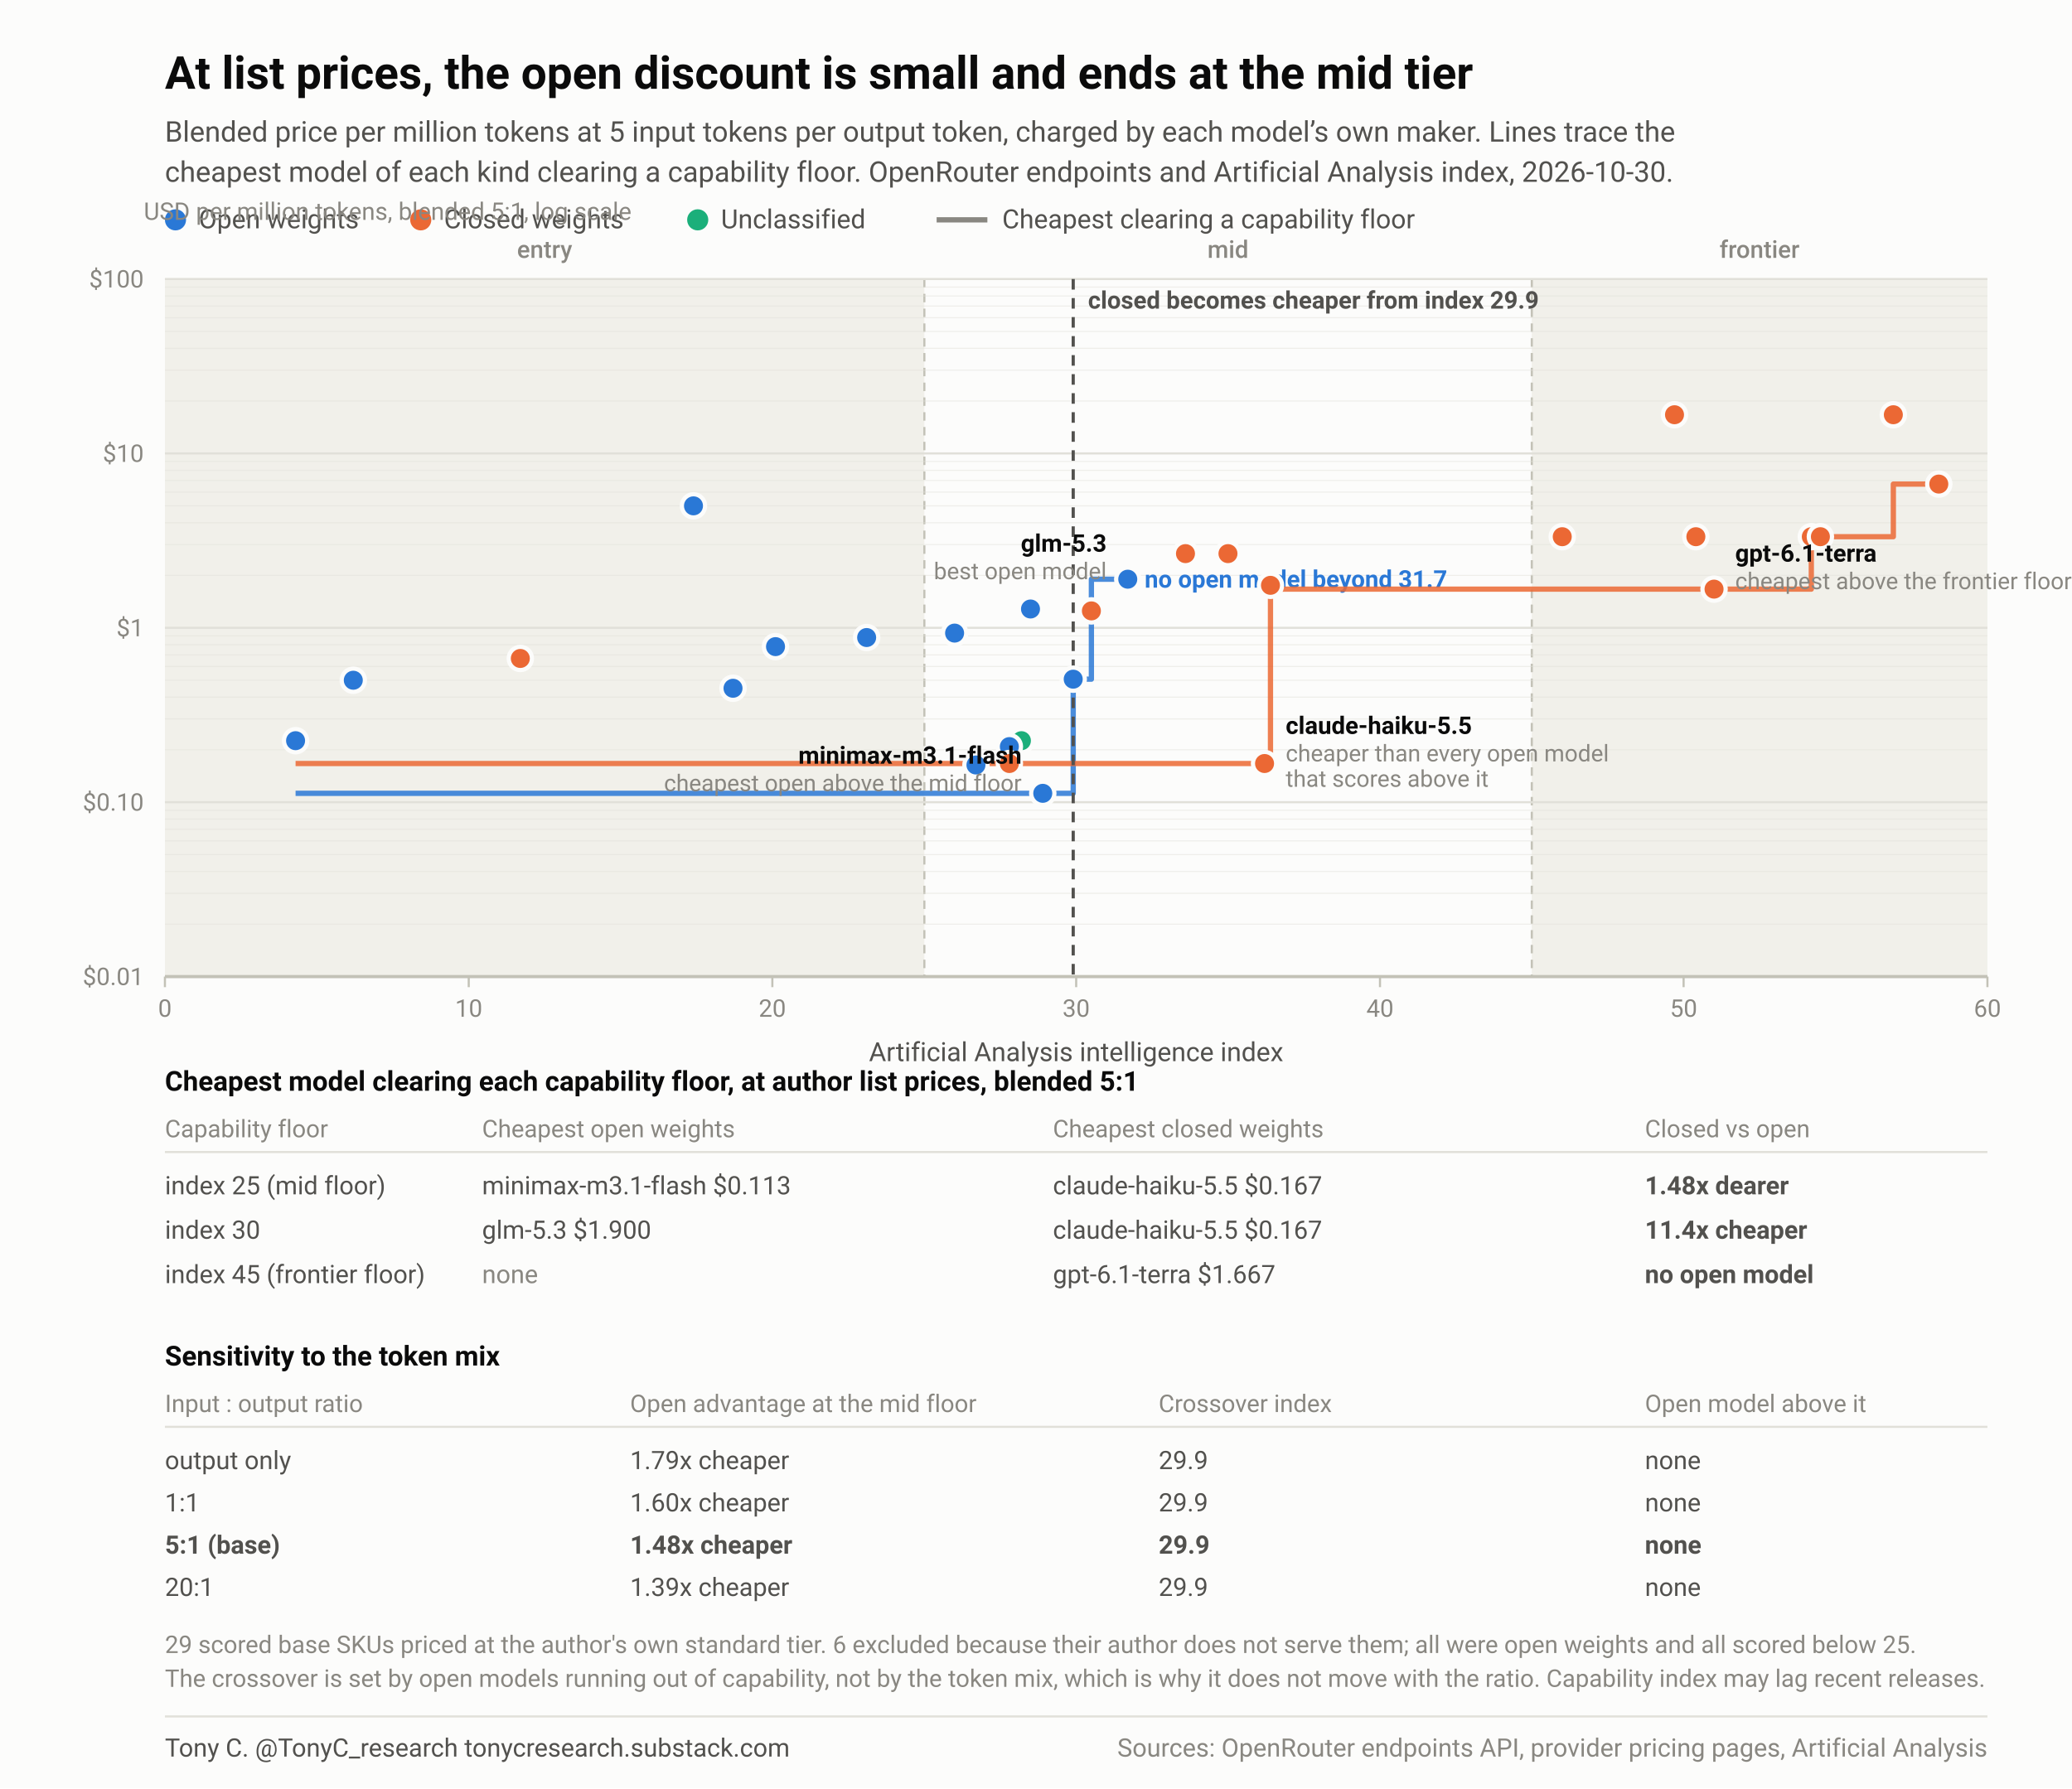
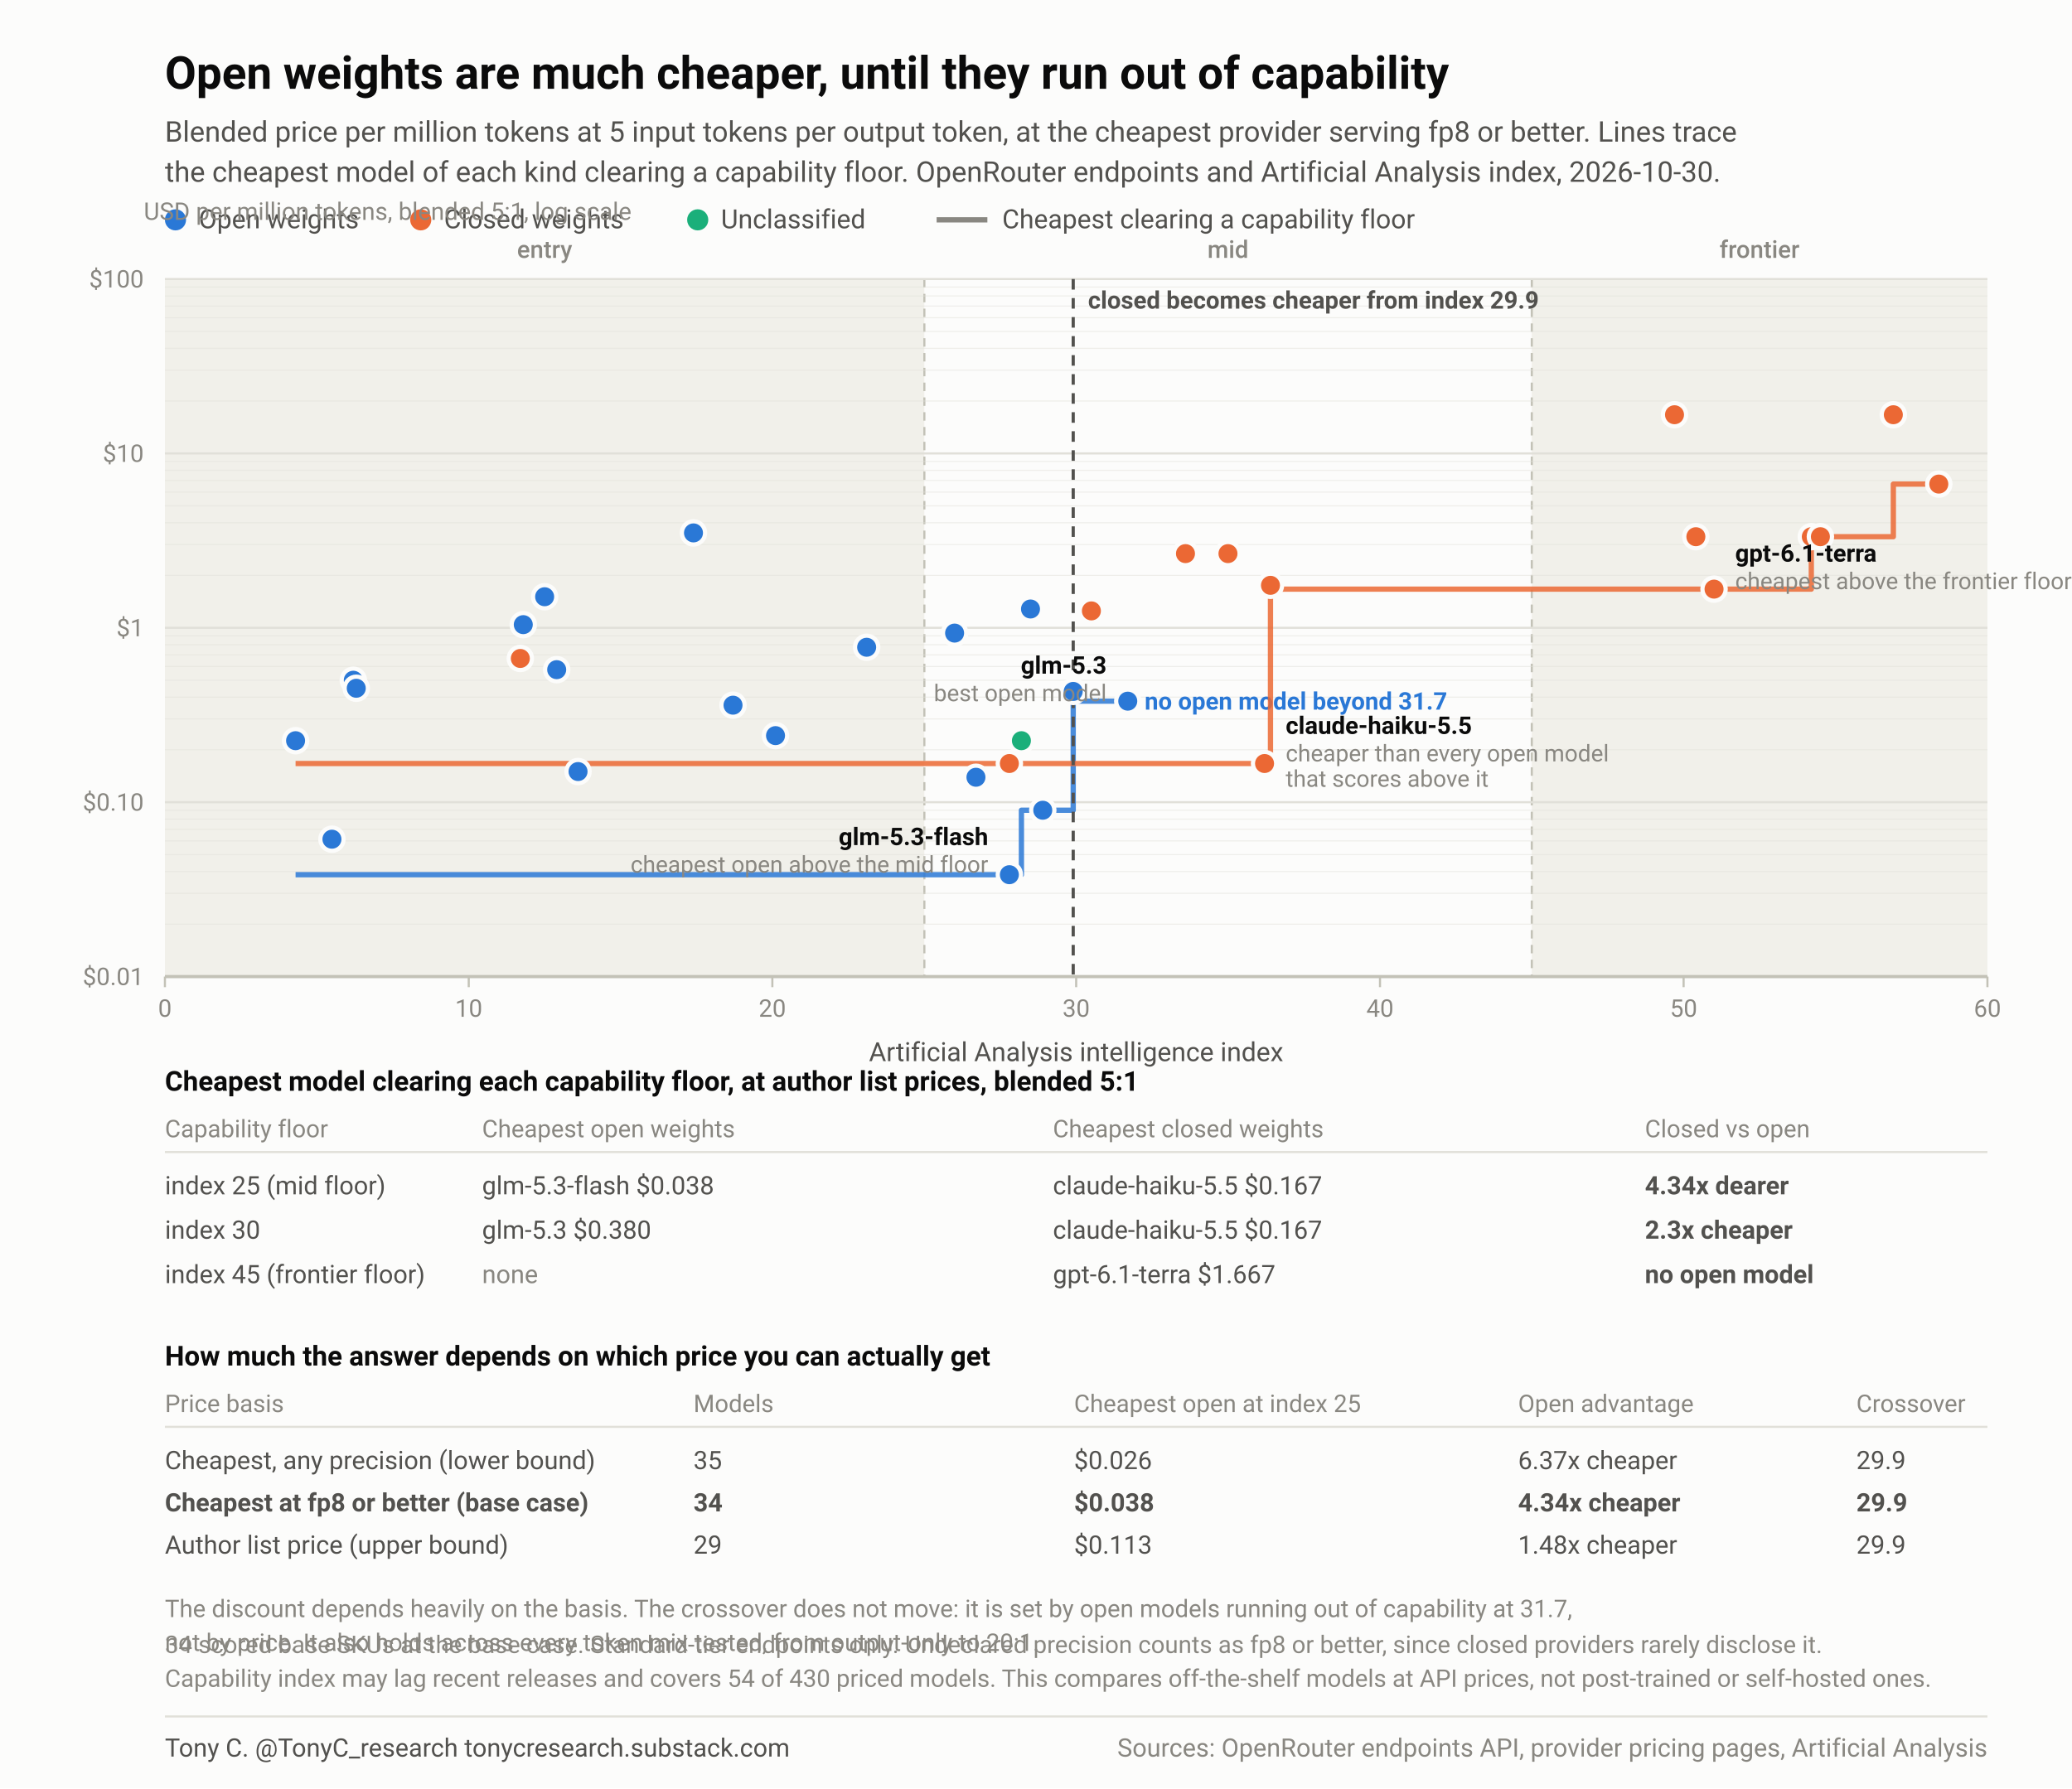
<svg xmlns="http://www.w3.org/2000/svg" width="980" height="846" viewBox="0 0 980 846" role="img" aria-label="Capability against blended token price at author list prices, 2026-10-30">
  <rect width="980" height="846" fill="#fcfcfb" />
  <g font-family="-apple-system, BlinkMacSystemFont, 'Segoe UI', Roboto, 'Helvetica Neue', Arial, sans-serif">
-     <text x="78" y="42" font-size="21.5" font-weight="600" fill="#0b0b0b">At list prices, the open discount is small and ends at the mid tier</text>
-     <text x="78" y="67" font-size="13.5" fill="#52514e">Blended price per million tokens at 5 input tokens per output token, charged by each model’s own maker. Lines trace the</text>
-     <text x="78" y="86" font-size="13.5" fill="#52514e">cheapest model of each kind clearing a capability floor. OpenRouter endpoints and Artificial Analysis index, 2026-10-30.</text>
+     <text x="78" y="42" font-size="21.5" font-weight="600" fill="#0b0b0b">Open weights are much cheaper, until they run out of capability</text>
+     <text x="78" y="67" font-size="13.5" fill="#52514e">Blended price per million tokens at 5 input tokens per output token, at the cheapest provider serving fp8 or better. Lines trace</text>
+     <text x="78" y="86" font-size="13.5" fill="#52514e">the cheapest model of each kind clearing a capability floor. OpenRouter endpoints and Artificial Analysis index, 2026-10-30.</text>
    <circle cx="83" cy="104" r="5" fill="#2a78d6" />
    <text x="94" y="108" font-size="12.5" fill="#52514e">Open weights</text>
    <circle cx="199" cy="104" r="5" fill="#eb6834" />
    <text x="210" y="108" font-size="12.5" fill="#52514e">Closed weights</text>
    <circle cx="330" cy="104" r="5" fill="#1baf7a" />
    <text x="341" y="108" font-size="12.5" fill="#52514e">Unclassified</text>
    <line x1="443" y1="104" x2="467" y2="104" stroke="#898781" stroke-width="2.5" />
    <text x="474" y="108" font-size="12.5" fill="#52514e">Cheapest clearing a capability floor</text>
    <rect x="78.0" y="132" width="359.2" height="330" fill="#f1f0ea" />
    <text x="257.6" y="122" font-size="11.5" font-weight="500" fill="#898781" text-anchor="middle">entry</text>
    <text x="580.8" y="122" font-size="11.5" font-weight="500" fill="#898781" text-anchor="middle">mid</text>
    <line x1="437.2" y1="132" x2="437.2" y2="462" stroke="#c3c2b7" stroke-width="1" stroke-dasharray="4 3" />
    <rect x="724.5" y="132" width="215.5" height="330" fill="#f1f0ea" />
    <text x="832.2" y="122" font-size="11.5" font-weight="500" fill="#898781" text-anchor="middle">frontier</text>
    <line x1="724.5" y1="132" x2="724.5" y2="462" stroke="#c3c2b7" stroke-width="1" stroke-dasharray="4 3" />
    <line x1="78" y1="462.0" x2="940" y2="462.0" stroke="#e1e0d9" />
    <text x="68" y="466.0" font-size="11.5" fill="#898781" text-anchor="end">$0.01</text>
    <line x1="78" y1="437.2" x2="940" y2="437.2" stroke="#e1e0d9" stroke-width="0.5" opacity="0.5" />
    <line x1="78" y1="422.6" x2="940" y2="422.6" stroke="#e1e0d9" stroke-width="0.5" opacity="0.5" />
    <line x1="78" y1="412.3" x2="940" y2="412.3" stroke="#e1e0d9" stroke-width="0.5" opacity="0.5" />
    <line x1="78" y1="404.3" x2="940" y2="404.3" stroke="#e1e0d9" stroke-width="0.5" opacity="0.5" />
    <line x1="78" y1="397.8" x2="940" y2="397.8" stroke="#e1e0d9" stroke-width="0.5" opacity="0.5" />
    <line x1="78" y1="392.3" x2="940" y2="392.3" stroke="#e1e0d9" stroke-width="0.5" opacity="0.5" />
    <line x1="78" y1="387.5" x2="940" y2="387.5" stroke="#e1e0d9" stroke-width="0.5" opacity="0.5" />
    <line x1="78" y1="383.3" x2="940" y2="383.3" stroke="#e1e0d9" stroke-width="0.5" opacity="0.5" />
    <line x1="78" y1="379.5" x2="940" y2="379.5" stroke="#e1e0d9" />
    <text x="68" y="383.5" font-size="11.5" fill="#898781" text-anchor="end">$0.10</text>
    <line x1="78" y1="354.7" x2="940" y2="354.7" stroke="#e1e0d9" stroke-width="0.5" opacity="0.5" />
    <line x1="78" y1="340.1" x2="940" y2="340.1" stroke="#e1e0d9" stroke-width="0.5" opacity="0.5" />
    <line x1="78" y1="329.8" x2="940" y2="329.8" stroke="#e1e0d9" stroke-width="0.5" opacity="0.5" />
    <line x1="78" y1="321.8" x2="940" y2="321.8" stroke="#e1e0d9" stroke-width="0.5" opacity="0.5" />
    <line x1="78" y1="315.3" x2="940" y2="315.3" stroke="#e1e0d9" stroke-width="0.5" opacity="0.5" />
    <line x1="78" y1="309.8" x2="940" y2="309.8" stroke="#e1e0d9" stroke-width="0.5" opacity="0.5" />
    <line x1="78" y1="305.0" x2="940" y2="305.0" stroke="#e1e0d9" stroke-width="0.5" opacity="0.5" />
    <line x1="78" y1="300.8" x2="940" y2="300.8" stroke="#e1e0d9" stroke-width="0.5" opacity="0.5" />
    <line x1="78" y1="297.0" x2="940" y2="297.0" stroke="#e1e0d9" />
    <text x="68" y="301.0" font-size="11.5" fill="#898781" text-anchor="end">$1</text>
    <line x1="78" y1="272.2" x2="940" y2="272.2" stroke="#e1e0d9" stroke-width="0.5" opacity="0.5" />
    <line x1="78" y1="257.6" x2="940" y2="257.6" stroke="#e1e0d9" stroke-width="0.5" opacity="0.5" />
    <line x1="78" y1="247.3" x2="940" y2="247.3" stroke="#e1e0d9" stroke-width="0.5" opacity="0.5" />
    <line x1="78" y1="239.3" x2="940" y2="239.3" stroke="#e1e0d9" stroke-width="0.5" opacity="0.5" />
    <line x1="78" y1="232.8" x2="940" y2="232.8" stroke="#e1e0d9" stroke-width="0.5" opacity="0.5" />
    <line x1="78" y1="227.3" x2="940" y2="227.3" stroke="#e1e0d9" stroke-width="0.5" opacity="0.5" />
    <line x1="78" y1="222.5" x2="940" y2="222.5" stroke="#e1e0d9" stroke-width="0.5" opacity="0.5" />
    <line x1="78" y1="218.3" x2="940" y2="218.3" stroke="#e1e0d9" stroke-width="0.5" opacity="0.5" />
    <line x1="78" y1="214.5" x2="940" y2="214.5" stroke="#e1e0d9" />
    <text x="68" y="218.5" font-size="11.5" fill="#898781" text-anchor="end">$10</text>
    <line x1="78" y1="189.7" x2="940" y2="189.7" stroke="#e1e0d9" stroke-width="0.5" opacity="0.5" />
    <line x1="78" y1="175.1" x2="940" y2="175.1" stroke="#e1e0d9" stroke-width="0.5" opacity="0.5" />
    <line x1="78" y1="164.8" x2="940" y2="164.8" stroke="#e1e0d9" stroke-width="0.5" opacity="0.5" />
    <line x1="78" y1="156.8" x2="940" y2="156.8" stroke="#e1e0d9" stroke-width="0.5" opacity="0.5" />
    <line x1="78" y1="150.3" x2="940" y2="150.3" stroke="#e1e0d9" stroke-width="0.5" opacity="0.5" />
    <line x1="78" y1="144.8" x2="940" y2="144.8" stroke="#e1e0d9" stroke-width="0.5" opacity="0.5" />
    <line x1="78" y1="140.0" x2="940" y2="140.0" stroke="#e1e0d9" stroke-width="0.5" opacity="0.5" />
    <line x1="78" y1="135.8" x2="940" y2="135.8" stroke="#e1e0d9" stroke-width="0.5" opacity="0.5" />
    <line x1="78" y1="132.0" x2="940" y2="132.0" stroke="#e1e0d9" />
    <text x="68" y="136.0" font-size="11.5" fill="#898781" text-anchor="end">$100</text>
    <text x="68" y="104" font-size="11.5" fill="#898781">USD per million tokens, blended 5:1, log scale</text>
    <line x1="78" y1="462" x2="940" y2="462" stroke="#c3c2b7" stroke-width="1.5" />
    <line x1="78.0" y1="462" x2="78.0" y2="467" stroke="#c3c2b7" />
    <text x="78.0" y="481" font-size="11.5" fill="#898781" text-anchor="middle">0</text>
    <line x1="221.7" y1="462" x2="221.7" y2="467" stroke="#c3c2b7" />
    <text x="221.7" y="481" font-size="11.5" fill="#898781" text-anchor="middle">10</text>
    <line x1="365.3" y1="462" x2="365.3" y2="467" stroke="#c3c2b7" />
    <text x="365.3" y="481" font-size="11.5" fill="#898781" text-anchor="middle">20</text>
    <line x1="509.0" y1="462" x2="509.0" y2="467" stroke="#c3c2b7" />
    <text x="509.0" y="481" font-size="11.5" fill="#898781" text-anchor="middle">30</text>
    <line x1="652.7" y1="462" x2="652.7" y2="467" stroke="#c3c2b7" />
    <text x="652.7" y="481" font-size="11.5" fill="#898781" text-anchor="middle">40</text>
    <line x1="796.3" y1="462" x2="796.3" y2="467" stroke="#c3c2b7" />
    <text x="796.3" y="481" font-size="11.5" fill="#898781" text-anchor="middle">50</text>
    <line x1="940.0" y1="462" x2="940.0" y2="467" stroke="#c3c2b7" />
    <text x="940.0" y="481" font-size="11.5" fill="#898781" text-anchor="middle">60</text>
    <text x="509.0" y="502" font-size="12.5" fill="#52514e" text-anchor="middle">Artificial Analysis intelligence index</text>
-     <path d="M139.8 375.3 L167.1 375.3 L167.1 375.3 L246.1 375.3 L246.1 375.3 L328.0 375.3 L328.0 375.3 L346.7 375.3 L346.7 375.3 L366.8 375.3 L366.8 375.3 L409.9 375.3 L409.9 375.3 L451.5 375.3 L451.5 375.3 L461.6 375.3 L461.6 375.3 L477.4 375.3 L477.4 375.3 L483.1 375.3 L483.1 375.3 L487.4 375.3 L487.4 375.3 L493.2 375.3 L493.2 375.3 L507.6 375.3 L507.6 321.3 L516.2 321.3 L516.2 274.0 L533.4 274.0 L533.4 274.0" fill="none" stroke="#2a78d6" stroke-width="2.5" stroke-linejoin="round" opacity="0.85" />
-     <circle cx="533.4" cy="274.0" r="3.5" fill="#2a78d6" />
-     <text x="541.4" y="278.0" font-size="11.5" font-weight="600" fill="#2a78d6">no open model beyond 31.7</text>
-     <path d="M139.8 361.2 L167.1 361.2 L167.1 361.2 L246.1 361.2 L246.1 361.2 L328.0 361.2 L328.0 361.2 L346.7 361.2 L346.7 361.2 L366.8 361.2 L366.8 361.2 L409.9 361.2 L409.9 361.2 L451.5 361.2 L451.5 361.2 L461.6 361.2 L461.6 361.2 L477.4 361.2 L477.4 361.2 L483.1 361.2 L483.1 361.2 L487.4 361.2 L487.4 361.2 L493.2 361.2 L493.2 361.2 L507.6 361.2 L507.6 361.2 L516.2 361.2 L516.2 361.2 L533.4 361.2 L533.4 361.2 L560.7 361.2 L560.7 361.2 L580.8 361.2 L580.8 361.2 L598.1 361.2 L598.1 361.2 L600.9 361.2 L600.9 278.7 L738.9 278.7 L738.9 278.7 L792.0 278.7 L792.0 278.7 L802.1 278.7 L802.1 278.7 L810.7 278.7 L810.7 278.7 L856.7 278.7 L856.7 253.9 L861.0 253.9 L861.0 253.9 L895.5 253.9 L895.5 229.0 L917.0 229.0 L917.0 229.0" fill="none" stroke="#eb6834" stroke-width="2.5" stroke-linejoin="round" opacity="0.85" />
+     <path d="M139.8 413.8 L157.0 413.8 L157.0 413.8 L167.1 413.8 L167.1 413.8 L168.5 413.8 L168.5 413.8 L246.1 413.8 L246.1 413.8 L247.5 413.8 L247.5 413.8 L257.6 413.8 L257.6 413.8 L263.3 413.8 L263.3 413.8 L273.4 413.8 L273.4 413.8 L328.0 413.8 L328.0 413.8 L346.7 413.8 L346.7 413.8 L366.8 413.8 L366.8 413.8 L409.9 413.8 L409.9 413.8 L451.5 413.8 L451.5 413.8 L461.6 413.8 L461.6 413.8 L477.4 413.8 L477.4 413.8 L483.1 413.8 L483.1 383.3 L487.4 383.3 L487.4 383.3 L493.2 383.3 L493.2 383.3 L507.6 383.3 L507.6 331.7 L516.2 331.7 L516.2 331.7 L533.4 331.7 L533.4 331.7" fill="none" stroke="#2a78d6" stroke-width="2.5" stroke-linejoin="round" opacity="0.85" />
+     <circle cx="533.4" cy="331.7" r="3.5" fill="#2a78d6" />
+     <text x="541.4" y="335.7" font-size="11.5" font-weight="600" fill="#2a78d6">no open model beyond 31.7</text>
+     <path d="M139.8 361.2 L157.0 361.2 L157.0 361.2 L167.1 361.2 L167.1 361.2 L168.5 361.2 L168.5 361.2 L246.1 361.2 L246.1 361.2 L247.5 361.2 L247.5 361.2 L257.6 361.2 L257.6 361.2 L263.3 361.2 L263.3 361.2 L273.4 361.2 L273.4 361.2 L328.0 361.2 L328.0 361.2 L346.7 361.2 L346.7 361.2 L366.8 361.2 L366.8 361.2 L409.9 361.2 L409.9 361.2 L451.5 361.2 L451.5 361.2 L461.6 361.2 L461.6 361.2 L477.4 361.2 L477.4 361.2 L483.1 361.2 L483.1 361.2 L487.4 361.2 L487.4 361.2 L493.2 361.2 L493.2 361.2 L507.6 361.2 L507.6 361.2 L516.2 361.2 L516.2 361.2 L533.4 361.2 L533.4 361.2 L560.7 361.2 L560.7 361.2 L580.8 361.2 L580.8 361.2 L598.1 361.2 L598.1 361.2 L600.9 361.2 L600.9 278.7 L792.0 278.7 L792.0 278.7 L802.1 278.7 L802.1 278.7 L810.7 278.7 L810.7 278.7 L856.7 278.7 L856.7 253.9 L861.0 253.9 L861.0 253.9 L895.5 253.9 L895.5 229.0 L917.0 229.0 L917.0 229.0" fill="none" stroke="#eb6834" stroke-width="2.5" stroke-linejoin="round" opacity="0.85" />
    <circle cx="917.0" cy="229.0" r="3.5" fill="#eb6834" />
    <line x1="507.6" y1="132" x2="507.6" y2="462" stroke="#52514e" stroke-width="1.5" stroke-dasharray="5 4" />
    <text x="514.6" y="146" font-size="11.5" font-weight="600" fill="#52514e">closed becomes cheaper from index 29.9</text>
    <circle cx="792.0" cy="196.2" r="5.5" fill="#eb6834" stroke="#fcfcfb" stroke-width="2" />
    <circle cx="895.5" cy="196.2" r="5.5" fill="#eb6834" stroke="#fcfcfb" stroke-width="2" />
    <circle cx="917.0" cy="229.0" r="5.5" fill="#eb6834" stroke="#fcfcfb" stroke-width="2" />
-     <circle cx="328.0" cy="239.3" r="5.5" fill="#2a78d6" stroke="#fcfcfb" stroke-width="2" />
+     <circle cx="328.0" cy="252.1" r="5.5" fill="#2a78d6" stroke="#fcfcfb" stroke-width="2" />
    <circle cx="856.7" cy="253.9" r="5.5" fill="#eb6834" stroke="#fcfcfb" stroke-width="2" />
    <circle cx="802.1" cy="253.9" r="5.5" fill="#eb6834" stroke="#fcfcfb" stroke-width="2" />
-     <circle cx="738.9" cy="253.9" r="5.5" fill="#eb6834" stroke="#fcfcfb" stroke-width="2" />
    <circle cx="861.0" cy="253.9" r="5.5" fill="#eb6834" stroke="#fcfcfb" stroke-width="2" />
    <circle cx="560.7" cy="261.9" r="5.5" fill="#eb6834" stroke="#fcfcfb" stroke-width="2" />
    <circle cx="580.8" cy="261.9" r="5.5" fill="#eb6834" stroke="#fcfcfb" stroke-width="2" />
-     <circle cx="533.4" cy="274.0" r="5.5" fill="#2a78d6" stroke="#fcfcfb" stroke-width="2" />
    <circle cx="600.9" cy="276.9" r="5.5" fill="#eb6834" stroke="#fcfcfb" stroke-width="2" />
    <circle cx="810.7" cy="278.7" r="5.5" fill="#eb6834" stroke="#fcfcfb" stroke-width="2" />
+     <circle cx="257.6" cy="282.3" r="5.5" fill="#2a78d6" stroke="#fcfcfb" stroke-width="2" />
    <circle cx="487.4" cy="288.1" r="5.5" fill="#2a78d6" stroke="#fcfcfb" stroke-width="2" />
    <circle cx="516.2" cy="289.0" r="5.5" fill="#eb6834" stroke="#fcfcfb" stroke-width="2" />
+     <circle cx="247.5" cy="295.5" r="5.5" fill="#2a78d6" stroke="#fcfcfb" stroke-width="2" />
    <circle cx="451.5" cy="299.5" r="5.5" fill="#2a78d6" stroke="#fcfcfb" stroke-width="2" />
-     <circle cx="409.9" cy="301.6" r="5.5" fill="#2a78d6" stroke="#fcfcfb" stroke-width="2" />
-     <circle cx="366.8" cy="305.9" r="5.5" fill="#2a78d6" stroke="#fcfcfb" stroke-width="2" />
+     <circle cx="409.9" cy="306.2" r="5.5" fill="#2a78d6" stroke="#fcfcfb" stroke-width="2" />
    <circle cx="246.1" cy="311.5" r="5.5" fill="#eb6834" stroke="#fcfcfb" stroke-width="2" />
-     <circle cx="507.6" cy="321.3" r="5.5" fill="#2a78d6" stroke="#fcfcfb" stroke-width="2" />
+     <circle cx="263.3" cy="316.8" r="5.5" fill="#2a78d6" stroke="#fcfcfb" stroke-width="2" />
    <circle cx="167.1" cy="321.8" r="5.5" fill="#2a78d6" stroke="#fcfcfb" stroke-width="2" />
-     <circle cx="346.7" cy="325.6" r="5.5" fill="#2a78d6" stroke="#fcfcfb" stroke-width="2" />
+     <circle cx="168.5" cy="325.6" r="5.5" fill="#2a78d6" stroke="#fcfcfb" stroke-width="2" />
+     <circle cx="507.6" cy="327.1" r="5.5" fill="#2a78d6" stroke="#fcfcfb" stroke-width="2" />
+     <circle cx="533.4" cy="331.7" r="5.5" fill="#2a78d6" stroke="#fcfcfb" stroke-width="2" />
+     <circle cx="346.7" cy="333.6" r="5.5" fill="#2a78d6" stroke="#fcfcfb" stroke-width="2" />
+     <circle cx="366.8" cy="348.0" r="5.5" fill="#2a78d6" stroke="#fcfcfb" stroke-width="2" />
    <circle cx="139.8" cy="350.4" r="5.5" fill="#2a78d6" stroke="#fcfcfb" stroke-width="2" />
    <circle cx="483.1" cy="350.4" r="5.5" fill="#1baf7a" stroke="#fcfcfb" stroke-width="2" />
-     <circle cx="477.4" cy="353.2" r="5.5" fill="#2a78d6" stroke="#fcfcfb" stroke-width="2" />
    <circle cx="598.1" cy="361.2" r="5.5" fill="#eb6834" stroke="#fcfcfb" stroke-width="2" />
    <circle cx="477.4" cy="361.2" r="5.5" fill="#eb6834" stroke="#fcfcfb" stroke-width="2" />
-     <circle cx="461.6" cy="361.9" r="5.5" fill="#2a78d6" stroke="#fcfcfb" stroke-width="2" />
-     <circle cx="493.2" cy="375.3" r="5.5" fill="#2a78d6" stroke="#fcfcfb" stroke-width="2" />
+     <circle cx="273.4" cy="365.0" r="5.5" fill="#2a78d6" stroke="#fcfcfb" stroke-width="2" />
+     <circle cx="461.6" cy="367.7" r="5.5" fill="#2a78d6" stroke="#fcfcfb" stroke-width="2" />
+     <circle cx="493.2" cy="383.3" r="5.5" fill="#2a78d6" stroke="#fcfcfb" stroke-width="2" />
+     <circle cx="157.0" cy="397.0" r="5.5" fill="#2a78d6" stroke="#fcfcfb" stroke-width="2" />
+     <circle cx="477.4" cy="413.8" r="5.5" fill="#2a78d6" stroke="#fcfcfb" stroke-width="2" />
    <text x="608.1" y="347.2" font-size="11.5" font-weight="600" fill="#0b0b0b" text-anchor="start">claude-haiku-5.5</text>
    <text x="608.1" y="360.2" font-size="11" fill="#898781" text-anchor="start">cheaper than every open model</text>
    <text x="608.1" y="372.2" font-size="11" fill="#898781" text-anchor="start">that scores above it</text>
-     <text x="483.2" y="361.3" font-size="11.5" font-weight="600" fill="#0b0b0b" text-anchor="end">minimax-m3.1-flash</text>
-     <text x="483.2" y="374.3" font-size="11" fill="#898781" text-anchor="end">cheapest open above the mid floor</text>
    <text x="820.7" y="265.7" font-size="11.5" font-weight="600" fill="#0b0b0b" text-anchor="start">gpt-6.1-terra</text>
    <text x="820.7" y="278.7" font-size="11" fill="#898781" text-anchor="start">cheapest above the frontier floor</text>
-     <text x="523.4" y="261.0" font-size="11.5" font-weight="600" fill="#0b0b0b" text-anchor="end">glm-5.3</text>
-     <text x="523.4" y="274.0" font-size="11" fill="#898781" text-anchor="end">best open model</text>
+     <text x="523.4" y="318.7" font-size="11.5" font-weight="600" fill="#0b0b0b" text-anchor="end">glm-5.3</text>
+     <text x="523.4" y="331.7" font-size="11" fill="#898781" text-anchor="end">best open model</text>
+     <text x="467.4" y="399.8" font-size="11.5" font-weight="600" fill="#0b0b0b" text-anchor="end">glm-5.3-flash</text>
+     <text x="467.4" y="412.8" font-size="11" fill="#898781" text-anchor="end">cheapest open above the mid floor</text>
    <text x="78" y="516" font-size="13" font-weight="600" fill="#0b0b0b">Cheapest model clearing each capability floor, at author list prices, blended 5:1</text>
    <text x="78" y="538" font-size="11.5" fill="#898781">Capability floor</text>
    <text x="228" y="538" font-size="11.5" fill="#898781">Cheapest open weights</text>
    <text x="498" y="538" font-size="11.5" fill="#898781">Cheapest closed weights</text>
    <text x="778" y="538" font-size="11.5" fill="#898781">Closed vs open</text>
    <line x1="78" y1="545" x2="940" y2="545" stroke="#e1e0d9" />
    <text x="78" y="565" font-size="12" fill="#52514e">index 25  (mid floor)</text>
-     <text x="228" y="565" font-size="12" fill="#52514e">minimax-m3.1-flash   $0.113</text>
+     <text x="228" y="565" font-size="12" fill="#52514e">glm-5.3-flash   $0.038</text>
    <text x="498" y="565" font-size="12" fill="#52514e">claude-haiku-5.5   $0.167</text>
-     <text x="778" y="565" font-size="12" font-weight="600" fill="#52514e">1.48x dearer</text>
+     <text x="778" y="565" font-size="12" font-weight="600" fill="#52514e">4.34x dearer</text>
    <text x="78" y="586" font-size="12" fill="#52514e">index 30</text>
-     <text x="228" y="586" font-size="12" fill="#52514e">glm-5.3   $1.900</text>
+     <text x="228" y="586" font-size="12" fill="#52514e">glm-5.3   $0.380</text>
    <text x="498" y="586" font-size="12" fill="#52514e">claude-haiku-5.5   $0.167</text>
-     <text x="778" y="586" font-size="12" font-weight="600" fill="#52514e">11.4x cheaper</text>
+     <text x="778" y="586" font-size="12" font-weight="600" fill="#52514e">2.3x cheaper</text>
    <text x="78" y="607" font-size="12" fill="#52514e">index 45  (frontier floor)</text>
    <text x="228" y="607" font-size="12" fill="#898781">none</text>
    <text x="498" y="607" font-size="12" fill="#52514e">gpt-6.1-terra   $1.667</text>
    <text x="778" y="607" font-size="12" font-weight="600" fill="#52514e">no open model</text>
-     <text x="78" y="646" font-size="13" font-weight="600" fill="#0b0b0b">Sensitivity to the token mix</text>
-     <text x="78" y="668" font-size="11.5" fill="#898781">Input : output ratio</text>
-     <text x="298" y="668" font-size="11.5" fill="#898781">Open advantage at the mid floor</text>
-     <text x="548" y="668" font-size="11.5" fill="#898781">Crossover index</text>
-     <text x="778" y="668" font-size="11.5" fill="#898781">Open model above it</text>
+     <text x="78" y="646" font-size="13" font-weight="600" fill="#0b0b0b">How much the answer depends on which price you can actually get</text>
+     <text x="78" y="668" font-size="11.5" fill="#898781">Price basis</text>
+     <text x="328" y="668" font-size="11.5" fill="#898781">Models</text>
+     <text x="508" y="668" font-size="11.5" fill="#898781">Cheapest open at index 25</text>
+     <text x="718" y="668" font-size="11.5" fill="#898781">Open advantage</text>
+     <text x="878" y="668" font-size="11.5" fill="#898781">Crossover</text>
    <line x1="78" y1="675" x2="940" y2="675" stroke="#e1e0d9" />
-     <text x="78" y="695" font-size="12" font-weight="400" fill="#52514e">output only</text>
-     <text x="298" y="695" font-size="12" font-weight="400" fill="#52514e">1.79x cheaper</text>
-     <text x="548" y="695" font-size="12" font-weight="400" fill="#52514e">29.9</text>
-     <text x="778" y="695" font-size="12" font-weight="400" fill="#52514e">none</text>
-     <text x="78" y="715" font-size="12" font-weight="400" fill="#52514e">1:1</text>
-     <text x="298" y="715" font-size="12" font-weight="400" fill="#52514e">1.60x cheaper</text>
-     <text x="548" y="715" font-size="12" font-weight="400" fill="#52514e">29.9</text>
-     <text x="778" y="715" font-size="12" font-weight="400" fill="#52514e">none</text>
-     <text x="78" y="735" font-size="12" font-weight="600" fill="#52514e">5:1 (base)</text>
-     <text x="298" y="735" font-size="12" font-weight="600" fill="#52514e">1.48x cheaper</text>
-     <text x="548" y="735" font-size="12" font-weight="600" fill="#52514e">29.9</text>
-     <text x="778" y="735" font-size="12" font-weight="600" fill="#52514e">none</text>
-     <text x="78" y="755" font-size="12" font-weight="400" fill="#52514e">20:1</text>
-     <text x="298" y="755" font-size="12" font-weight="400" fill="#52514e">1.39x cheaper</text>
-     <text x="548" y="755" font-size="12" font-weight="400" fill="#52514e">29.9</text>
-     <text x="778" y="755" font-size="12" font-weight="400" fill="#52514e">none</text>
-     <text x="78" y="782" font-size="11.5" fill="#898781">29 scored base SKUs priced at the author's own standard tier. 6 excluded because their author does not serve them; all were open weights and all scored below 25.</text>
-     <text x="78" y="798" font-size="11.5" fill="#898781">The crossover is set by open models running out of capability, not by the token mix, which is why it does not move with the ratio. Capability index may lag recent releases.</text>
+     <text x="78" y="695" font-size="12" font-weight="400" fill="#52514e">Cheapest, any precision  (lower bound)</text>
+     <text x="328" y="695" font-size="12" font-weight="400" fill="#52514e">35</text>
+     <text x="508" y="695" font-size="12" font-weight="400" fill="#52514e">$0.026</text>
+     <text x="718" y="695" font-size="12" font-weight="400" fill="#52514e">6.37x cheaper</text>
+     <text x="878" y="695" font-size="12" font-weight="400" fill="#52514e">29.9</text>
+     <text x="78" y="715" font-size="12" font-weight="600" fill="#52514e">Cheapest at fp8 or better  (base case)</text>
+     <text x="328" y="715" font-size="12" font-weight="600" fill="#52514e">34</text>
+     <text x="508" y="715" font-size="12" font-weight="600" fill="#52514e">$0.038</text>
+     <text x="718" y="715" font-size="12" font-weight="600" fill="#52514e">4.34x cheaper</text>
+     <text x="878" y="715" font-size="12" font-weight="600" fill="#52514e">29.9</text>
+     <text x="78" y="735" font-size="12" font-weight="400" fill="#52514e">Author list price  (upper bound)</text>
+     <text x="328" y="735" font-size="12" font-weight="400" fill="#52514e">29</text>
+     <text x="508" y="735" font-size="12" font-weight="400" fill="#52514e">$0.113</text>
+     <text x="718" y="735" font-size="12" font-weight="400" fill="#52514e">1.48x cheaper</text>
+     <text x="878" y="735" font-size="12" font-weight="400" fill="#52514e">29.9</text>
+     <text x="78" y="765" font-size="11.5" fill="#898781">The discount depends heavily on the basis. The crossover does not move: it is set by open models running out of capability at 31.7,</text>
+     <text x="78" y="781" font-size="11.5" fill="#898781">not by price. It also holds across every token mix tested, from output-only to 20:1.</text>
+     <text x="78" y="782" font-size="11.5" fill="#898781">34 scored base SKUs at the base case. Standard-tier endpoints only. Undeclared precision counts as fp8 or better, since closed providers rarely disclose it.</text>
+     <text x="78" y="798" font-size="11.5" fill="#898781">Capability index may lag recent releases and covers 54 of 430 priced models. This compares off-the-shelf models at API prices, not post-trained or self-hosted ones.</text>
    <line x1="78" y1="812" x2="940" y2="812" stroke="#e1e0d9" />
    <text x="78" y="831" font-size="12" fill="#52514e">Tony C.  @TonyC_research  tonycresearch.substack.com</text>
    <text x="940" y="831" font-size="12" fill="#898781" text-anchor="end">Sources: OpenRouter endpoints API, provider pricing pages, Artificial Analysis</text>
  </g>
</svg>
